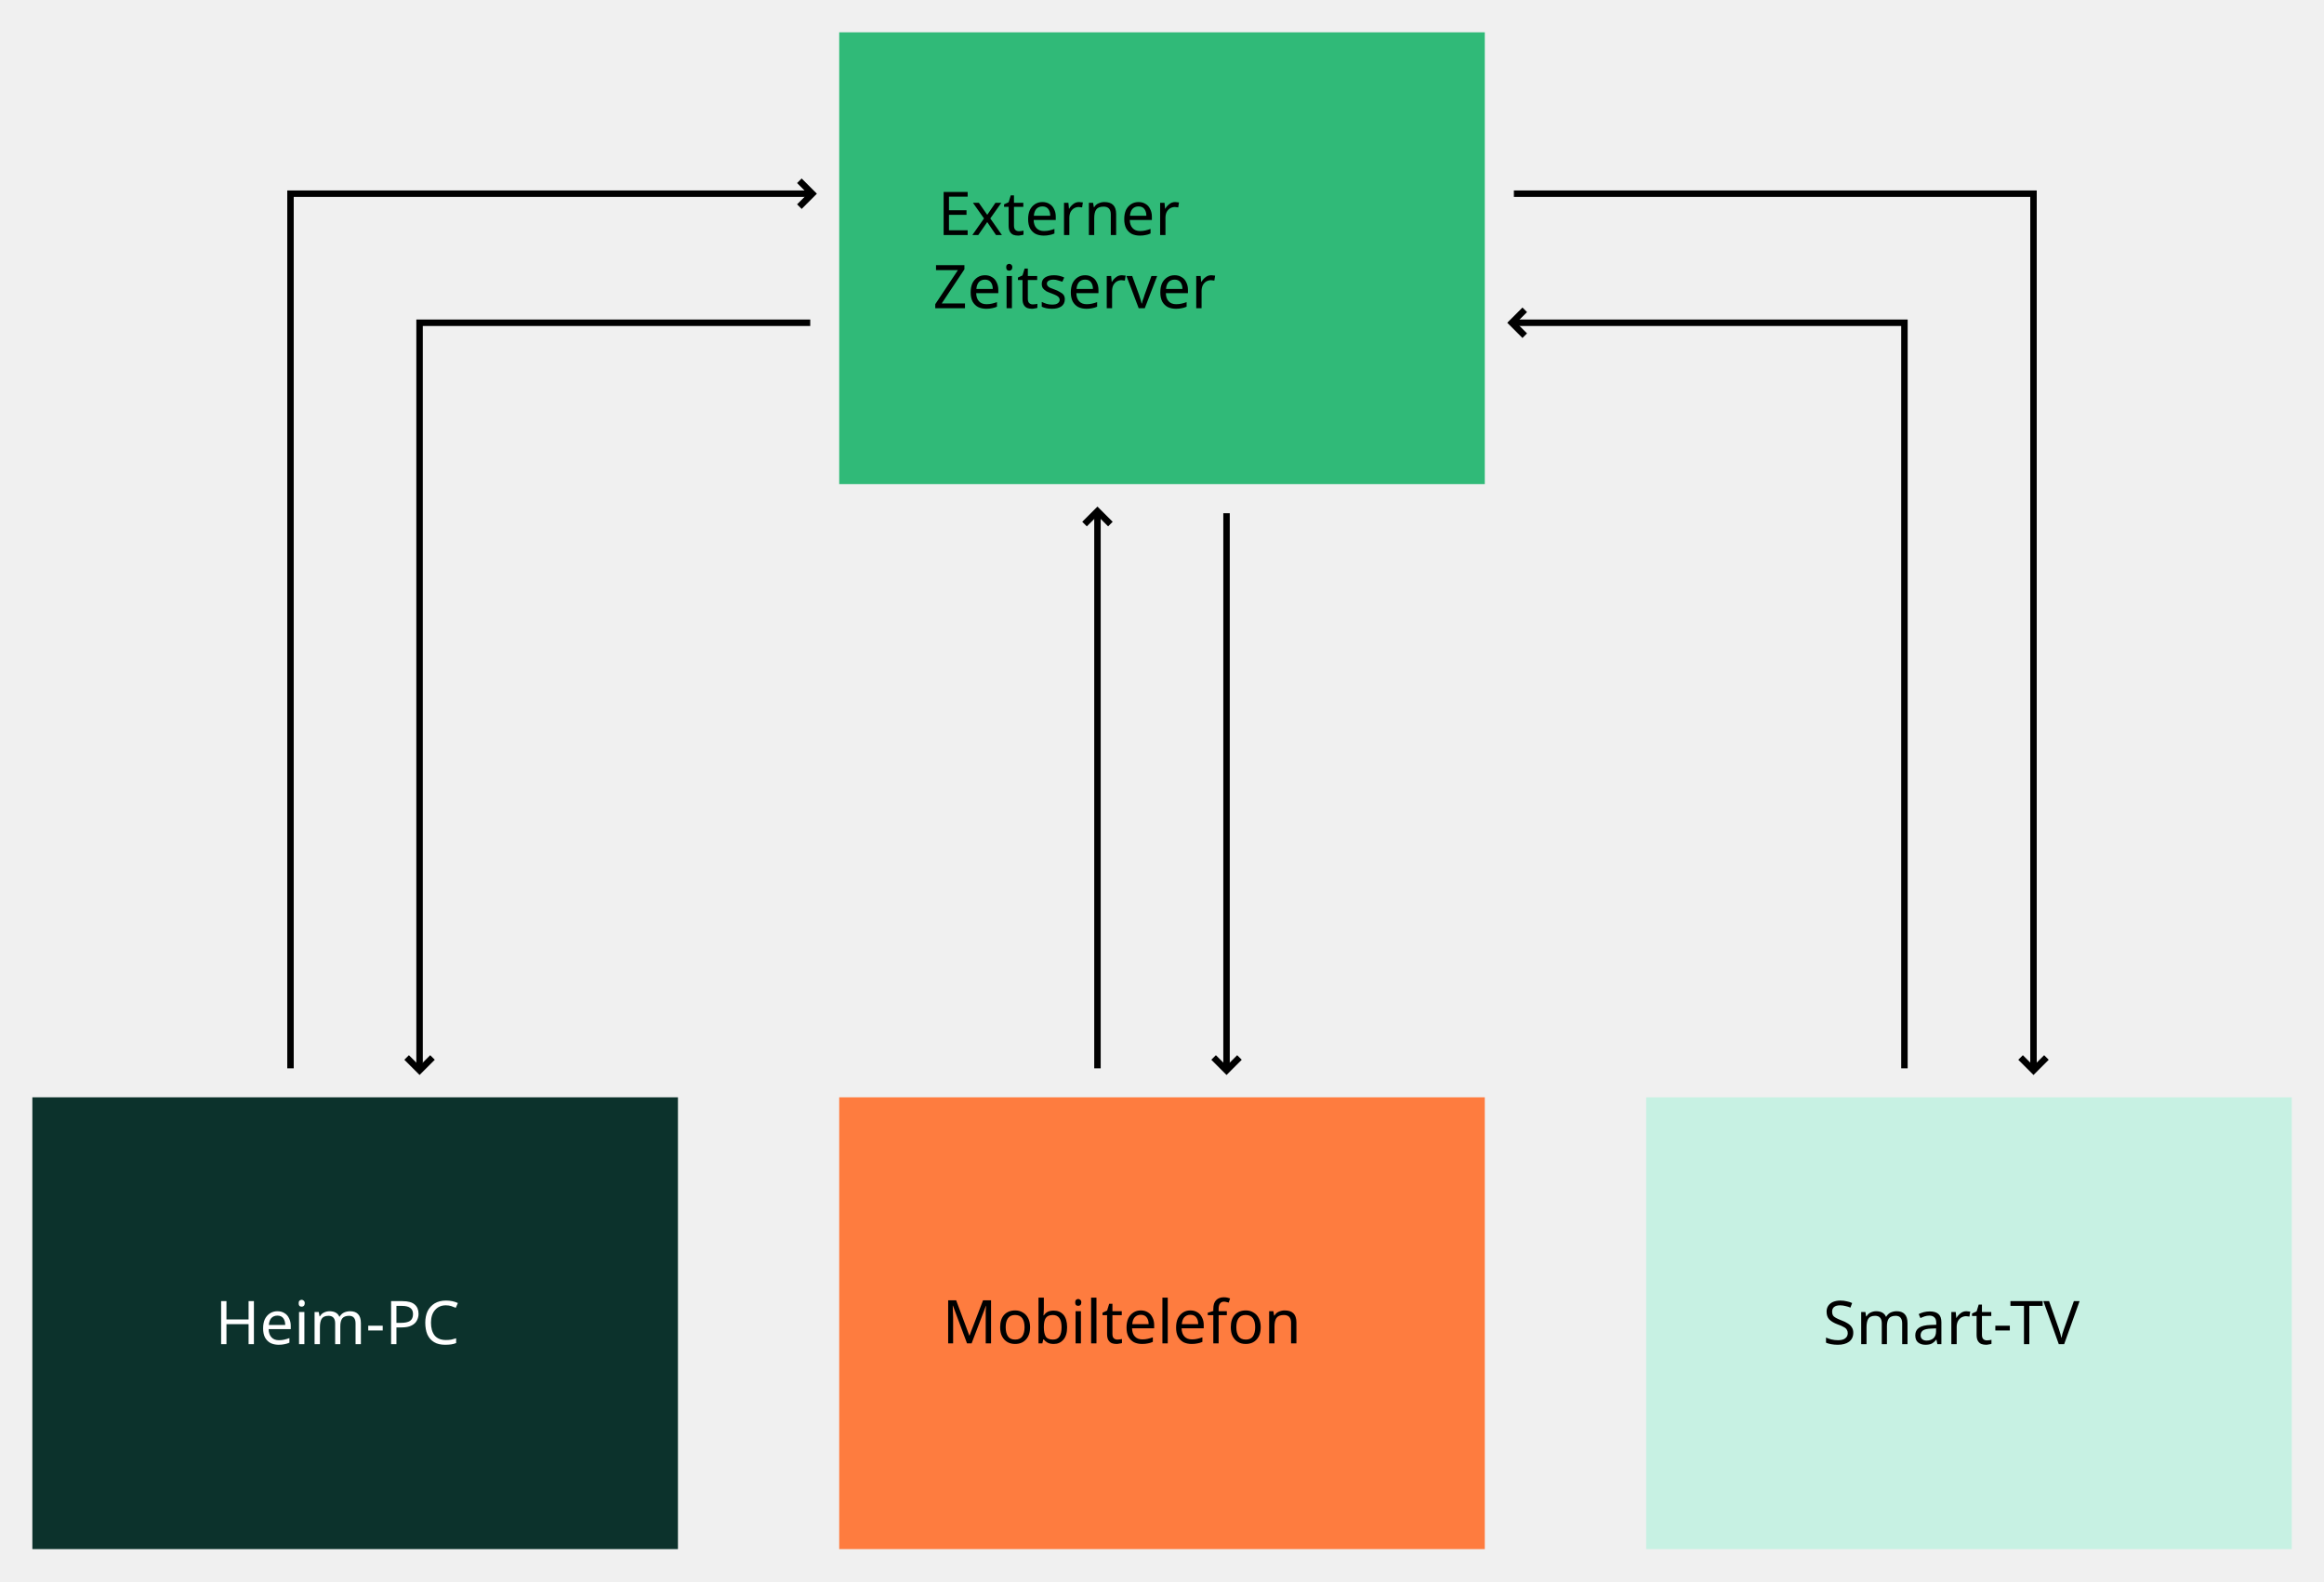
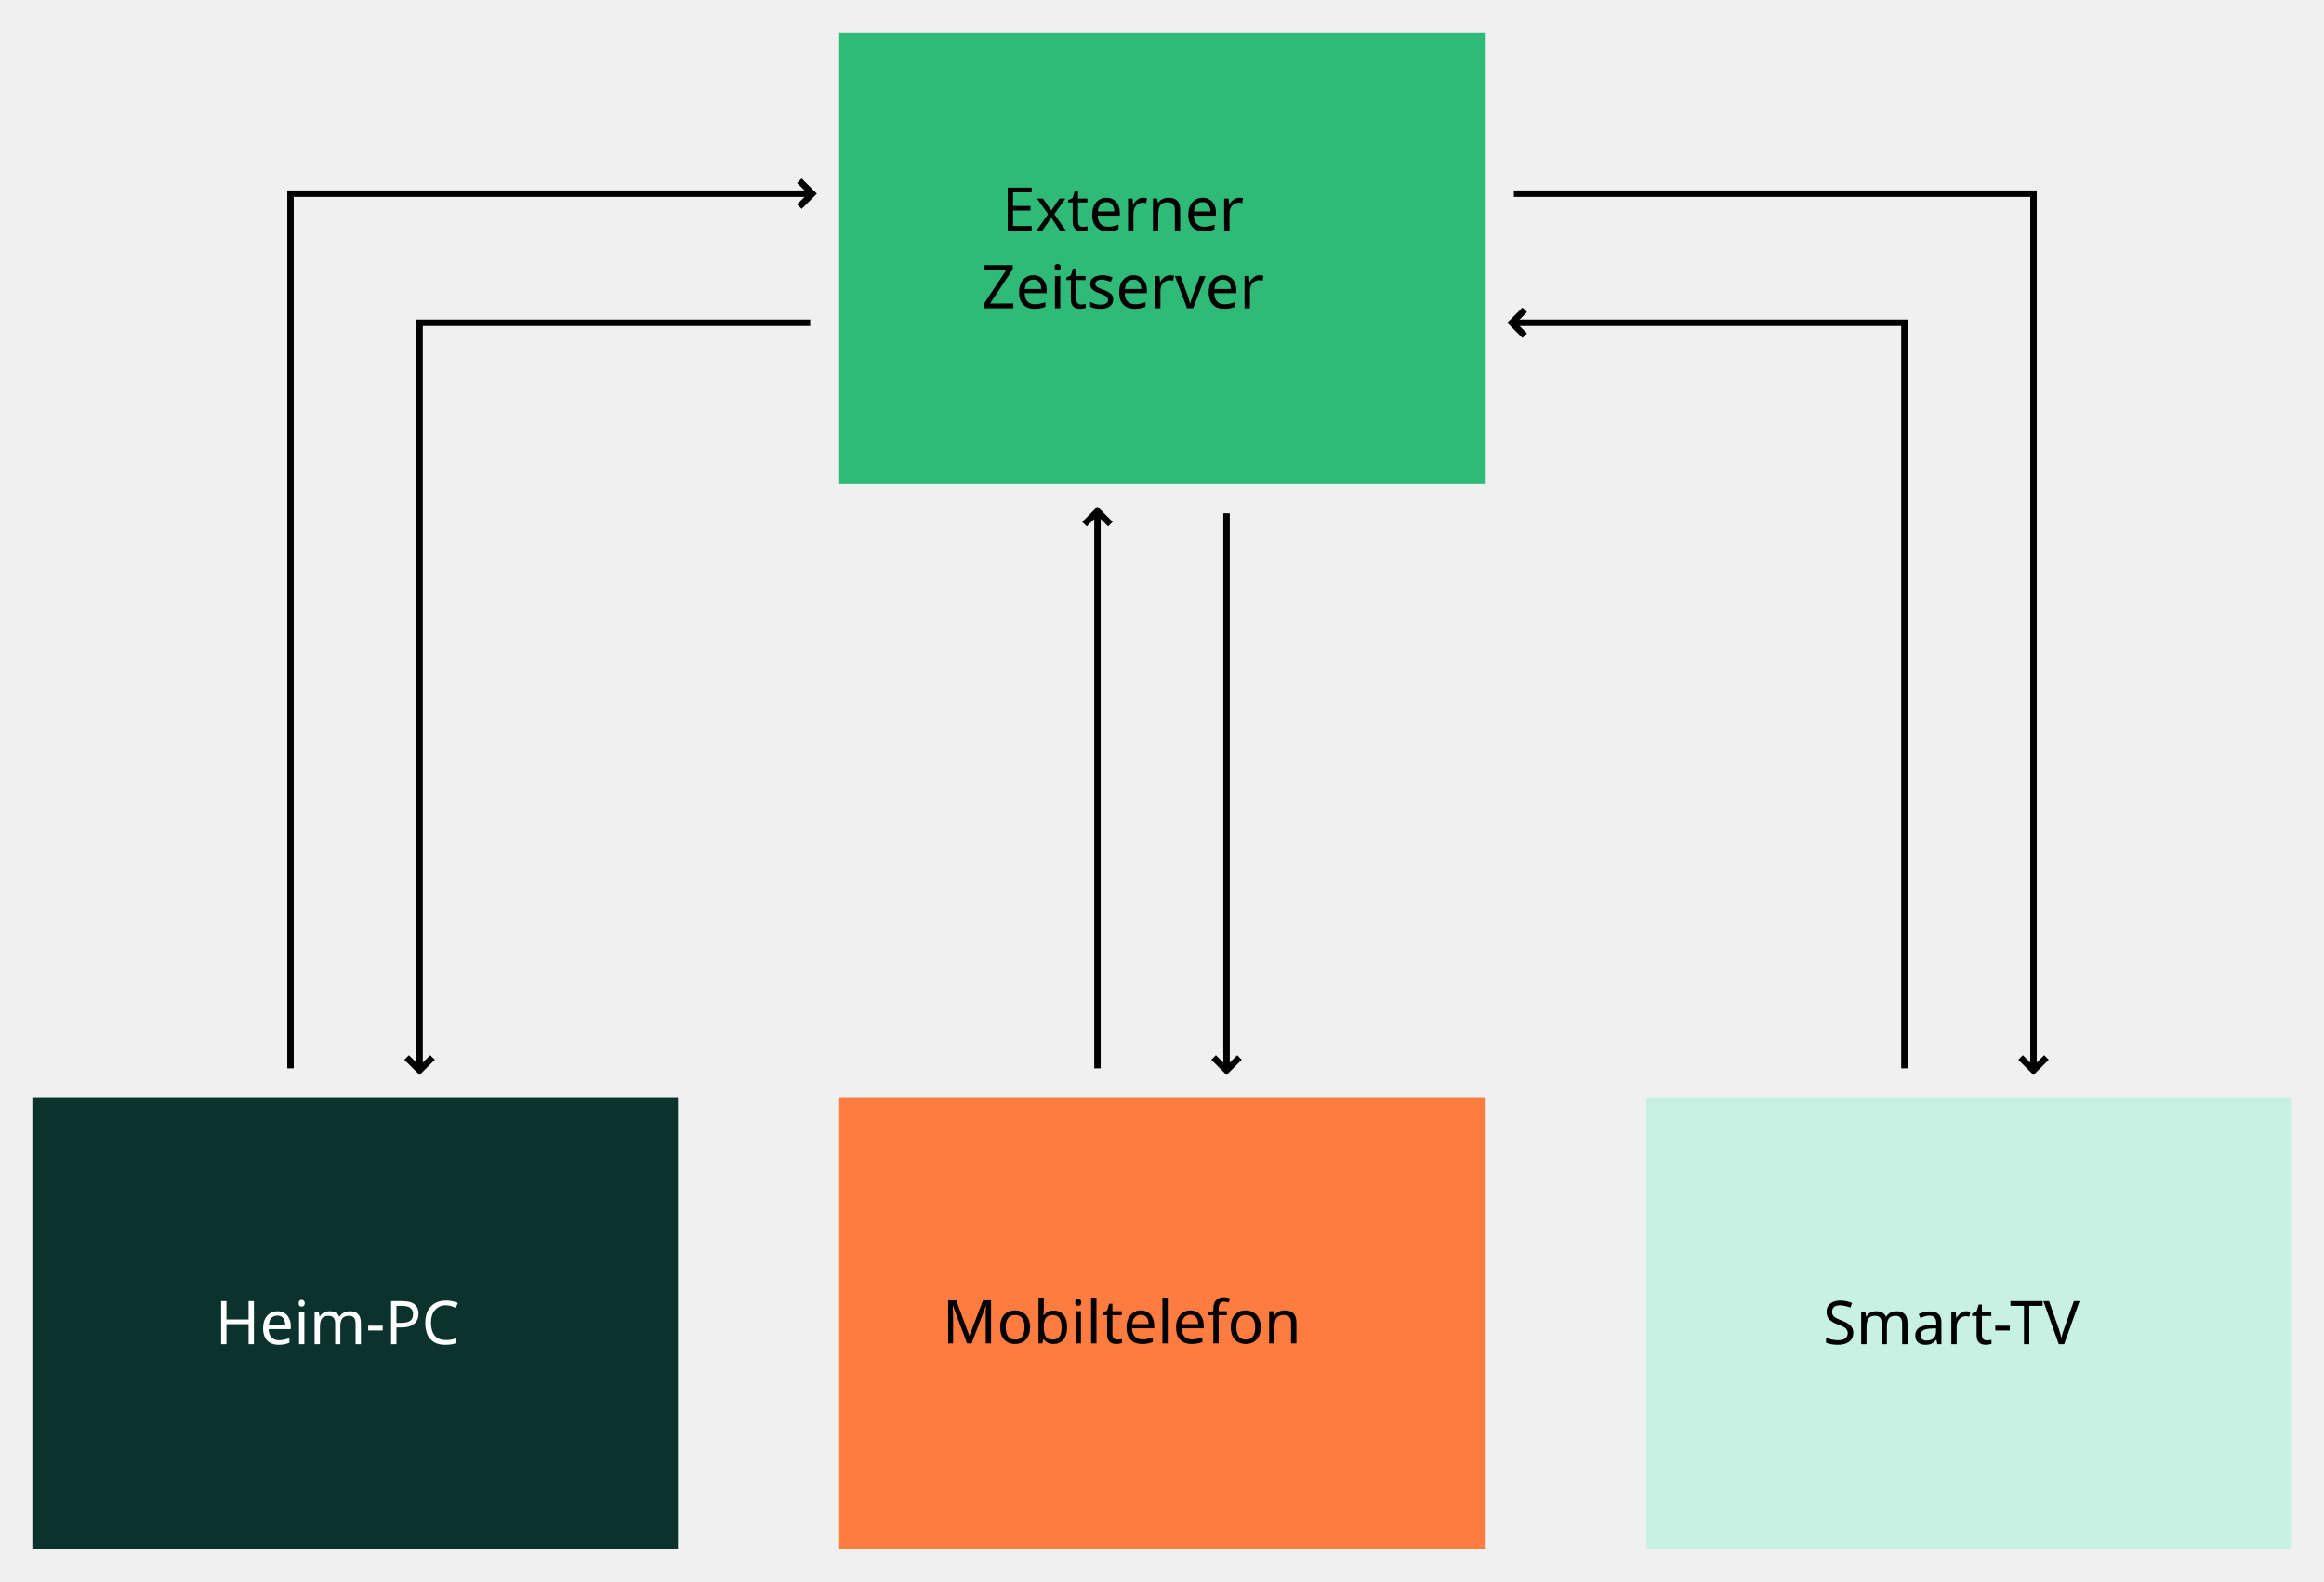
<svg xmlns="http://www.w3.org/2000/svg" width="720" height="490" viewBox="0 0 190.5 129.65" version="1.1" id="svg51">
  <defs id="defs5">
    <marker markerWidth="3.06" markerHeight="4.71" refX="1.53" refY="2.35" orient="auto" id="a">
      <path d="m.35.35 2 2-2 2" fill="none" stroke="#000" id="path2" />
    </marker>
  </defs>
  <g transform="translate(-23.81 -10.58)" id="g49">
    <rect width="52.92" height="37.04" x="92.6" y="13.23" fill="#30ba78" paint-order="markers fill stroke" id="rect7" />
    <rect width="52.92" height="37.04" x="26.46" y="100.54" fill="#0c322c" paint-order="markers fill stroke" id="rect9" />
    <rect width="52.92" height="37.04" x="92.6" y="100.54" fill="#fe7c3f" paint-order="markers fill stroke" id="rect11" />
    <rect width="52.92" height="37.04" x="158.75" y="100.54" fill="#c7f1e3" paint-order="markers fill stroke" id="rect13" />
    <path d="M113.77 97.9V52.92" fill="none" stroke="#0c322c" stroke-width=".53" marker-end="url(#a)" id="path15" style="fill:none;stroke:#000000;stroke-opacity:1;stroke-width:0.53;stroke-miterlimit:4;stroke-dasharray:none;stroke-linecap:square" />
    <path d="M124.35 52.92V97.9" fill="none" stroke="#0c322c" stroke-width=".53" marker-end="url(#a)" id="path17" style="fill:none;stroke:#000000;stroke-opacity:1;stroke-width:0.53;stroke-miterlimit:4;stroke-dasharray:none;stroke-linecap:square" />
    <path d="M89.96 37.04H58.2V97.9" fill="none" stroke="#0c322c" stroke-width=".53" marker-end="url(#a)" id="path19" style="fill:none;stroke:#000000;stroke-opacity:1;stroke-width:0.53;stroke-miterlimit:4;stroke-dasharray:none;stroke-linecap:square" />
    <path d="M47.62 97.9V26.46h42.34" fill="none" stroke="#0c322c" stroke-width=".53" marker-end="url(#a)" id="path21" style="fill:none;stroke:#000000;stroke-opacity:1;stroke-width:0.53;stroke-miterlimit:4;stroke-dasharray:none;stroke-linecap:square" />
    <path d="M179.92 97.9V37.04h-31.75" fill="none" stroke="#0c322c" stroke-width=".53" marker-end="url(#a)" id="path23" style="fill:none;stroke:#000000;stroke-opacity:1;stroke-width:0.53;stroke-miterlimit:4;stroke-dasharray:none;stroke-linecap:square" />
    <path d="M148.17 26.46h42.33V97.9" fill="none" stroke="#0c322c" stroke-width=".53" marker-end="url(#a)" id="path25" style="fill:none;stroke:#000000;stroke-opacity:1;stroke-width:0.53;stroke-miterlimit:4;stroke-dasharray:none;stroke-linecap:square" />
-     <text xml:space="preserve" style="line-height:1.25;-inkscape-font-specification:'Poppins, Medium'" x="119.589" y="35.847" font-weight="500" font-size="4.94px" font-family="Poppins" letter-spacing="0" stroke-width="0.26" id="text33">
-       <tspan id="tspan1" x="119.589" y="35.847">
-         <tspan x="119.589" y="35.847" style="text-align:center" text-anchor="middle" id="tspan27" dy="-6">Externer</tspan>
-       </tspan>
-       <tspan id="tspan2" x="119.589" y="35.847">
-         <tspan x="119.589" y="35.847" style="text-align:center" text-anchor="middle" id="tspan3">Zeitserver</tspan>
-       </tspan>
-     </text>
    <text xml:space="preserve" style="line-height:1.25;-inkscape-font-specification:'Poppins, Medium'" x="41.45" y="120.78" font-weight="500" font-size="4.94px" font-family="Poppins" letter-spacing="0" fill="#ffffff" stroke-width="0.26" id="text37">
      <tspan x="41.45" y="120.78" id="tspan35">Heim-PC</tspan>
    </text>
    <text xml:space="preserve" style="line-height:1.25;-inkscape-font-specification:'Poppins, Medium'" x="118.97" y="120.716" font-weight="500" font-size="4.94px" font-family="Poppins" letter-spacing="0" stroke-width="0.26" id="text43">
      <tspan x="118.97" y="120.716" style="text-align:center" text-anchor="middle" id="tspan39">Mobiltelefon</tspan>
    </text>
    <text xml:space="preserve" style="line-height:1.25;-inkscape-font-specification:'Poppins, Medium'" x="173.241" y="120.78" font-weight="500" font-size="4.94px" font-family="Poppins" letter-spacing="0" stroke-width="0.26" id="text47">
      <tspan x="173.241" y="120.78" id="tspan45">Smart-TV</tspan>
    </text>
+     <text xml:space="preserve" style="line-height:1.25;-inkscape-font-specification:'Poppins, Medium'" x="119.06" y="29.497" font-weight="500" font-size="4.94px" font-family="Poppins" letter-spacing="0" stroke-width="0.26" id="text33">
+       <tspan x="119.06" y="29.497" style="text-align:center" text-anchor="middle" id="tspan27">Externer</tspan>
+     </text>
+     <text xml:space="preserve" style="line-height:1.25;-inkscape-font-specification:'Poppins, Medium'" x="119.06" y="35.847" font-weight="500" font-size="4.94px" font-family="Poppins" letter-spacing="0" stroke-width="0.26" id="text33-1">
+       <tspan x="119.06" y="35.847" style="text-align:center" text-anchor="middle" id="tspan27-7">Zeitserver</tspan>
+     </text>
  </g>
</svg>
